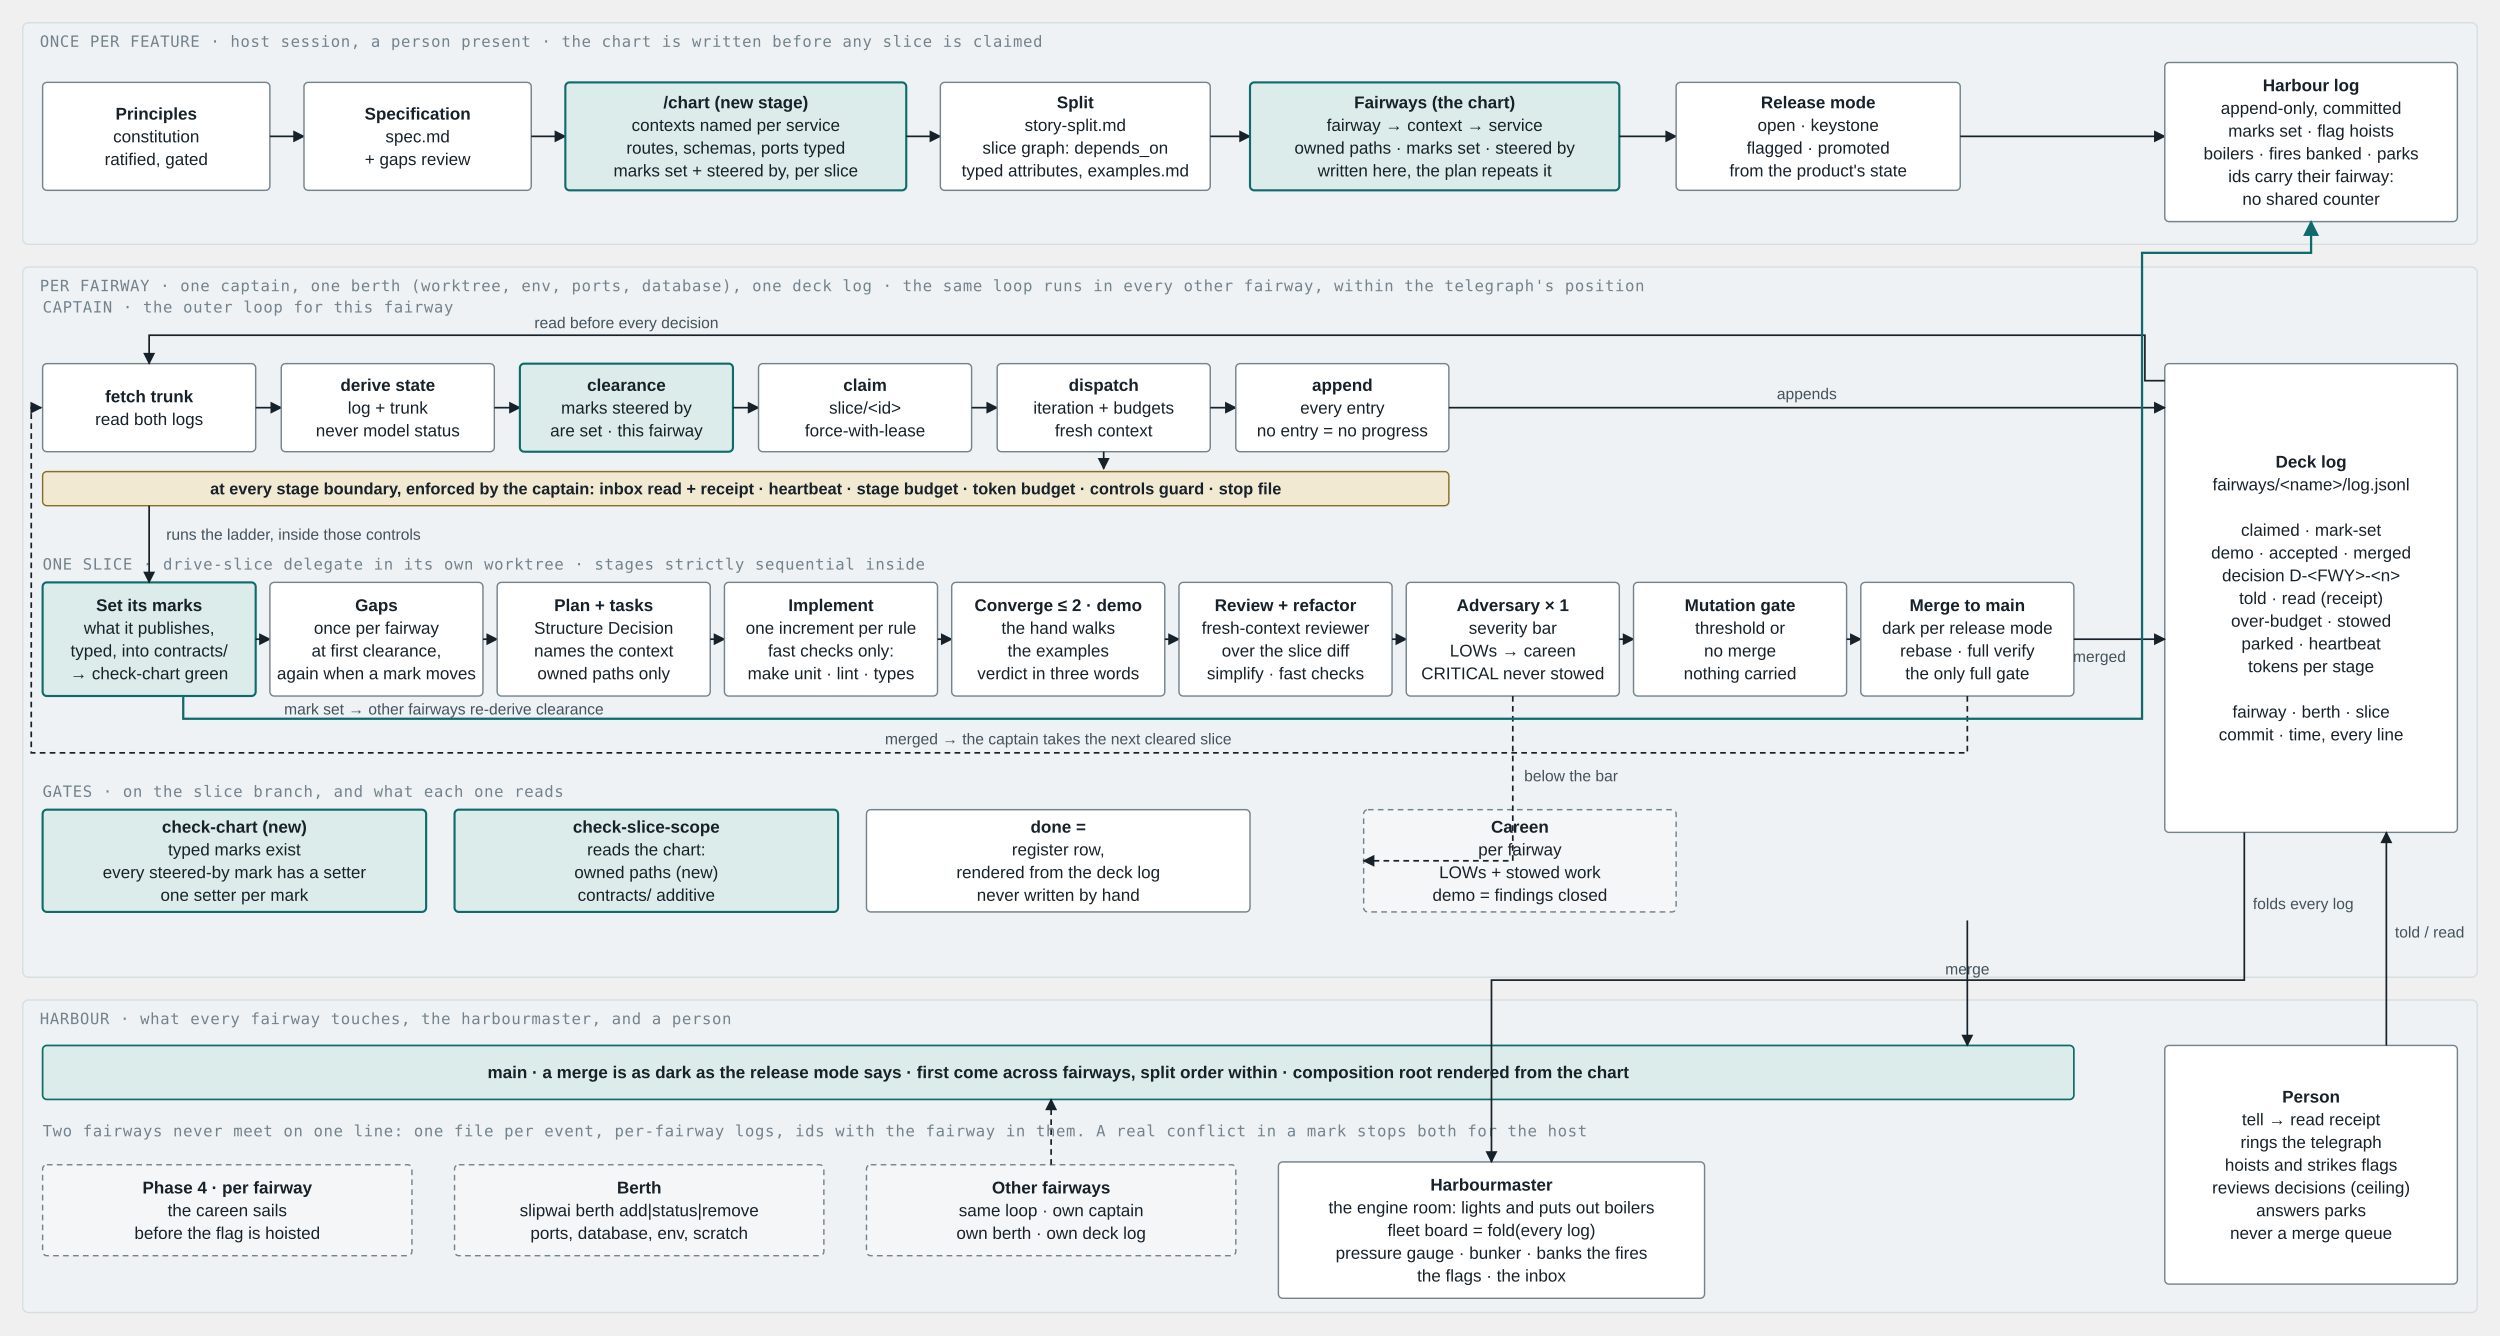
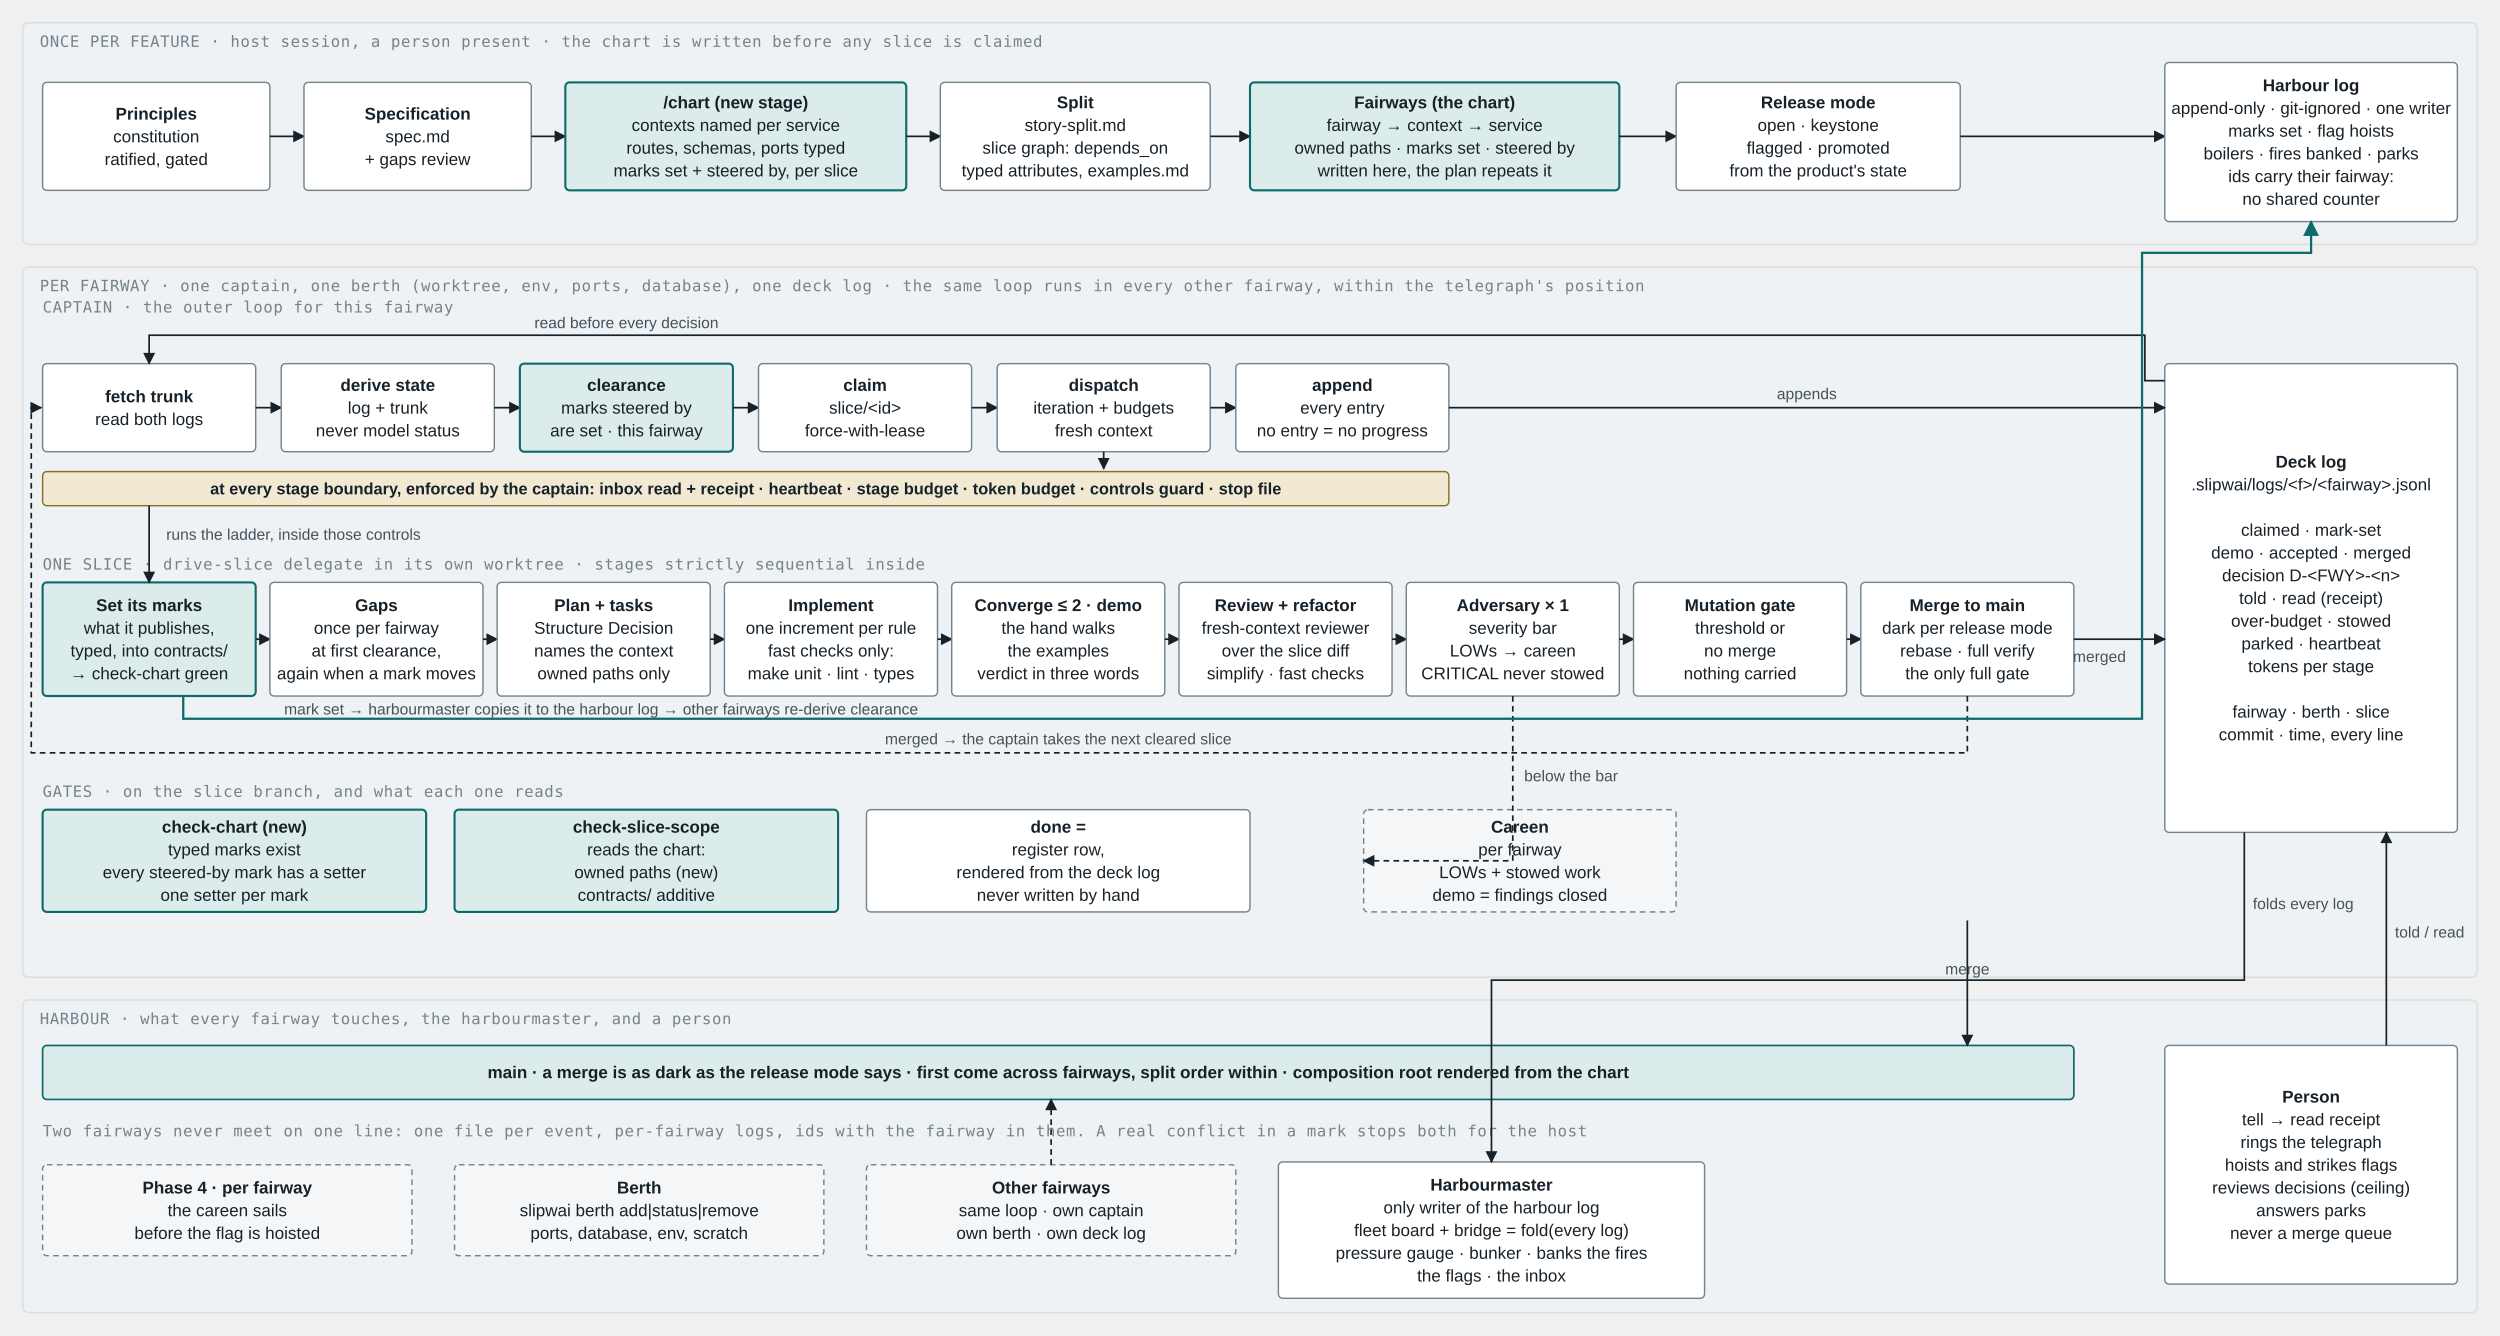
<svg xmlns="http://www.w3.org/2000/svg" viewBox="0 0 1760 940" role="img" aria-label="Standard profile: the new loop with fairways, one captain per fairway on a deck log under a harbourmaster">
  <defs>
    <marker id="ah" viewBox="0 0 10 10" refX="9" refY="5" markerWidth="7" markerHeight="7" orient="auto-start-reverse">
      <path d="M0,0 L10,5 L0,10 z" fill="currentColor" />
    </marker>
    <marker id="ah-hl" viewBox="0 0 10 10" refX="9" refY="5" markerWidth="7" markerHeight="7" orient="auto-start-reverse">
      <path d="M0,0 L10,5 L0,10 z" class="ahhl" />
    </marker>
  </defs>
  <style>
svg{color:#172129;font-family:"IBM Plex Sans",system-ui,-apple-system,"Segoe UI",Arial,sans-serif}
.box{fill:#fff;stroke:#73828c;stroke-width:1}.box.hl{fill:#dcecea;stroke:#0f6b6b;stroke-width:1.5}.box.dash{stroke-dasharray:4 3;fill:#f4f6f7}
.band{fill:#eef2f4;stroke:#d7dee2}.bandt{fill:#73828c;font-family:"IBM Plex Mono",ui-monospace,Menlo,monospace;letter-spacing:.04em}
.bar{fill:#f1e9d2;stroke:#8a6d24}.trunk{fill:#dcecea;stroke:#0f6b6b;stroke-width:1.2}
text{fill:#172129}.lbl{fill:#44525c}.arr{stroke:#172129;stroke-width:1.2;fill:none}.arr.hl{stroke:#0f6b6b;stroke-width:1.6}.arr.dash{stroke-dasharray:4 3}
#ah path{fill:#172129}.ahhl{fill:#0f6b6b}
</style>
  <rect class="band" x="16" y="16" width="1728" height="156" rx="4" />
  <text class="bandt" x="28" y="33" font-size="11">ONCE PER FEATURE · host session, a person present · the chart is written before any slice is claimed</text>
  <rect class="box " x="30" y="58" width="160" height="76" rx="3" />
  <text x="110.0" y="84.2" text-anchor="middle" font-size="12" font-weight="600">Principles</text>
  <text x="110.0" y="100.2" text-anchor="middle" font-size="12">constitution</text>
  <text x="110.0" y="116.2" text-anchor="middle" font-size="12">ratified, gated</text>
  <path class="arr " d="M 190,96.0 L 214,96.0" marker-end="url(#ah)" />
  <rect class="box " x="214" y="58" width="160" height="76" rx="3" />
  <text x="294.0" y="84.2" text-anchor="middle" font-size="12" font-weight="600">Specification</text>
  <text x="294.0" y="100.2" text-anchor="middle" font-size="12">spec.md</text>
  <text x="294.0" y="116.2" text-anchor="middle" font-size="12">+ gaps review</text>
  <path class="arr " d="M 374,96.0 L 398,96.0" marker-end="url(#ah)" />
  <rect class="box hl" x="398" y="58" width="240" height="76" rx="3" />
  <text x="518.0" y="76.2" text-anchor="middle" font-size="12" font-weight="600">/chart  (new stage)</text>
  <text x="518.0" y="92.2" text-anchor="middle" font-size="12">contexts named per service</text>
  <text x="518.0" y="108.2" text-anchor="middle" font-size="12">routes, schemas, ports typed</text>
  <text x="518.0" y="124.2" text-anchor="middle" font-size="12">marks set + steered by, per slice</text>
  <path class="arr " d="M 638,96.0 L 662,96.0" marker-end="url(#ah)" />
  <rect class="box " x="662" y="58" width="190" height="76" rx="3" />
  <text x="757.0" y="76.2" text-anchor="middle" font-size="12" font-weight="600">Split</text>
  <text x="757.0" y="92.2" text-anchor="middle" font-size="12">story-split.md</text>
  <text x="757.0" y="108.2" text-anchor="middle" font-size="12">slice graph: depends_on</text>
  <text x="757.0" y="124.2" text-anchor="middle" font-size="12">typed attributes, examples.md</text>
  <path class="arr " d="M 852,96.0 L 880,96.0" marker-end="url(#ah)" />
  <rect class="box hl" x="880" y="58" width="260" height="76" rx="3" />
  <text x="1010.0" y="76.2" text-anchor="middle" font-size="12" font-weight="600">Fairways (the chart)</text>
  <text x="1010.0" y="92.2" text-anchor="middle" font-size="12">fairway → context → service</text>
  <text x="1010.0" y="108.2" text-anchor="middle" font-size="12">owned paths · marks set · steered by</text>
  <text x="1010.0" y="124.2" text-anchor="middle" font-size="12">written here, the plan repeats it</text>
  <path class="arr " d="M 1140,96.0 L 1180,96.0" marker-end="url(#ah)" />
  <rect class="box " x="1180" y="58" width="200" height="76" rx="3" />
  <text x="1280.0" y="76.2" text-anchor="middle" font-size="12" font-weight="600">Release mode</text>
  <text x="1280.0" y="92.2" text-anchor="middle" font-size="12">open · keystone</text>
  <text x="1280.0" y="108.2" text-anchor="middle" font-size="12">flagged · promoted</text>
  <text x="1280.0" y="124.2" text-anchor="middle" font-size="12">from the product's state</text>
  <path class="arr " d="M 1380,96.0 L 1524,96.0" marker-end="url(#ah)" />
  <rect class="box " x="1524" y="44" width="206" height="112" rx="3" />
  <text x="1627.0" y="64.2" text-anchor="middle" font-size="12" font-weight="600">Harbour log</text>
-   <text x="1627.0" y="80.2" text-anchor="middle" font-size="12">append-only, committed</text>
+   <text x="1627.0" y="80.2" text-anchor="middle" font-size="12">append-only · git-ignored · one writer</text>
  <text x="1627.0" y="96.2" text-anchor="middle" font-size="12">marks set · flag hoists</text>
  <text x="1627.0" y="112.2" text-anchor="middle" font-size="12">boilers · fires banked · parks</text>
  <text x="1627.0" y="128.2" text-anchor="middle" font-size="12">ids carry their fairway:</text>
  <text x="1627.0" y="144.2" text-anchor="middle" font-size="12">no shared counter</text>
  <rect class="band" x="16" y="188" width="1728" height="500" rx="4" />
  <text class="bandt" x="28" y="205" font-size="11">PER FAIRWAY · one captain, one berth (worktree, env, ports, database), one deck log · the same loop runs in every other fairway, within the telegraph's position</text>
  <rect class="box " x="30" y="256" width="150" height="62" rx="3" />
  <text x="105.0" y="283.2" text-anchor="middle" font-size="12" font-weight="600">fetch trunk</text>
  <text x="105.0" y="299.2" text-anchor="middle" font-size="12">read both logs</text>
  <path class="arr " d="M 180,287.0 L 198,287.0" marker-end="url(#ah)" />
  <rect class="box " x="198" y="256" width="150" height="62" rx="3" />
  <text x="273.0" y="275.2" text-anchor="middle" font-size="12" font-weight="600">derive state</text>
  <text x="273.0" y="291.2" text-anchor="middle" font-size="12">log + trunk</text>
  <text x="273.0" y="307.2" text-anchor="middle" font-size="12">never model status</text>
  <path class="arr " d="M 348,287.0 L 366,287.0" marker-end="url(#ah)" />
  <rect class="box hl" x="366" y="256" width="150" height="62" rx="3" />
  <text x="441.0" y="275.2" text-anchor="middle" font-size="12" font-weight="600">clearance</text>
  <text x="441.0" y="291.2" text-anchor="middle" font-size="12">marks steered by</text>
  <text x="441.0" y="307.2" text-anchor="middle" font-size="12">are set · this fairway</text>
  <path class="arr " d="M 516,287.0 L 534,287.0" marker-end="url(#ah)" />
  <rect class="box " x="534" y="256" width="150" height="62" rx="3" />
  <text x="609.0" y="275.2" text-anchor="middle" font-size="12" font-weight="600">claim</text>
  <text x="609.0" y="291.2" text-anchor="middle" font-size="12">slice/&lt;id&gt;</text>
  <text x="609.0" y="307.2" text-anchor="middle" font-size="12">force-with-lease</text>
  <path class="arr " d="M 684,287.0 L 702,287.0" marker-end="url(#ah)" />
  <rect class="box " x="702" y="256" width="150" height="62" rx="3" />
  <text x="777.0" y="275.2" text-anchor="middle" font-size="12" font-weight="600">dispatch</text>
  <text x="777.0" y="291.2" text-anchor="middle" font-size="12">iteration + budgets</text>
  <text x="777.0" y="307.2" text-anchor="middle" font-size="12">fresh context</text>
  <path class="arr " d="M 852,287.0 L 870,287.0" marker-end="url(#ah)" />
  <rect class="box " x="870" y="256" width="150" height="62" rx="3" />
  <text x="945.0" y="275.2" text-anchor="middle" font-size="12" font-weight="600">append</text>
  <text x="945.0" y="291.2" text-anchor="middle" font-size="12">every entry</text>
  <text x="945.0" y="307.2" text-anchor="middle" font-size="12">no entry = no progress</text>
  <text x="30" y="220" font-size="11" class="bandt">CAPTAIN · the outer loop for this fairway</text>
  <rect class="bar" x="30" y="332" width="990" height="24" rx="3" />
  <text x="525.0" y="348" text-anchor="middle" font-size="11.5" font-weight="600">at every stage boundary, enforced by the captain: inbox read + receipt · heartbeat · stage budget · token budget · controls guard · stop file</text>
  <rect class="box hl" x="30" y="410" width="150" height="80" rx="3" />
  <text x="105.0" y="430.2" text-anchor="middle" font-size="12" font-weight="600">Set its marks</text>
  <text x="105.0" y="446.2" text-anchor="middle" font-size="12">what it publishes,</text>
  <text x="105.0" y="462.2" text-anchor="middle" font-size="12">typed, into contracts/</text>
  <text x="105.0" y="478.2" text-anchor="middle" font-size="12">→ check-chart green</text>
  <path class="arr " d="M 180,450.0 L 190,450.0" marker-end="url(#ah)" />
  <rect class="box " x="190" y="410" width="150" height="80" rx="3" />
  <text x="265.0" y="430.2" text-anchor="middle" font-size="12" font-weight="600">Gaps</text>
  <text x="265.0" y="446.2" text-anchor="middle" font-size="12">once per fairway</text>
  <text x="265.0" y="462.2" text-anchor="middle" font-size="12">at first clearance,</text>
  <text x="265.0" y="478.2" text-anchor="middle" font-size="12">again when a mark moves</text>
  <path class="arr " d="M 340,450.0 L 350,450.0" marker-end="url(#ah)" />
  <rect class="box " x="350" y="410" width="150" height="80" rx="3" />
  <text x="425.0" y="430.2" text-anchor="middle" font-size="12" font-weight="600">Plan + tasks</text>
  <text x="425.0" y="446.2" text-anchor="middle" font-size="12">Structure Decision</text>
  <text x="425.0" y="462.2" text-anchor="middle" font-size="12">names the context</text>
  <text x="425.0" y="478.2" text-anchor="middle" font-size="12">owned paths only</text>
  <path class="arr " d="M 500,450.0 L 510,450.0" marker-end="url(#ah)" />
  <rect class="box " x="510" y="410" width="150" height="80" rx="3" />
  <text x="585.0" y="430.2" text-anchor="middle" font-size="12" font-weight="600">Implement</text>
  <text x="585.0" y="446.2" text-anchor="middle" font-size="12">one increment per rule</text>
  <text x="585.0" y="462.2" text-anchor="middle" font-size="12">fast checks only:</text>
  <text x="585.0" y="478.2" text-anchor="middle" font-size="12">make unit · lint · types</text>
  <path class="arr " d="M 660,450.0 L 670,450.0" marker-end="url(#ah)" />
  <rect class="box " x="670" y="410" width="150" height="80" rx="3" />
  <text x="745.0" y="430.2" text-anchor="middle" font-size="12" font-weight="600">Converge ≤ 2 · demo</text>
  <text x="745.0" y="446.2" text-anchor="middle" font-size="12">the hand walks</text>
  <text x="745.0" y="462.2" text-anchor="middle" font-size="12">the examples</text>
  <text x="745.0" y="478.2" text-anchor="middle" font-size="12">verdict in three words</text>
  <path class="arr " d="M 820,450.0 L 830,450.0" marker-end="url(#ah)" />
  <rect class="box " x="830" y="410" width="150" height="80" rx="3" />
  <text x="905.0" y="430.2" text-anchor="middle" font-size="12" font-weight="600">Review + refactor</text>
  <text x="905.0" y="446.2" text-anchor="middle" font-size="12">fresh-context reviewer</text>
  <text x="905.0" y="462.2" text-anchor="middle" font-size="12">over the slice diff</text>
  <text x="905.0" y="478.2" text-anchor="middle" font-size="12">simplify · fast checks</text>
  <path class="arr " d="M 980,450.0 L 990,450.0" marker-end="url(#ah)" />
  <rect class="box " x="990" y="410" width="150" height="80" rx="3" />
  <text x="1065.0" y="430.2" text-anchor="middle" font-size="12" font-weight="600">Adversary × 1</text>
  <text x="1065.0" y="446.2" text-anchor="middle" font-size="12">severity bar</text>
  <text x="1065.0" y="462.2" text-anchor="middle" font-size="12">LOWs → careen</text>
  <text x="1065.0" y="478.2" text-anchor="middle" font-size="12">CRITICAL never stowed</text>
  <path class="arr " d="M 1140,450.0 L 1150,450.0" marker-end="url(#ah)" />
  <rect class="box " x="1150" y="410" width="150" height="80" rx="3" />
  <text x="1225.0" y="430.2" text-anchor="middle" font-size="12" font-weight="600">Mutation gate</text>
  <text x="1225.0" y="446.2" text-anchor="middle" font-size="12">threshold or</text>
  <text x="1225.0" y="462.2" text-anchor="middle" font-size="12">no merge</text>
  <text x="1225.0" y="478.2" text-anchor="middle" font-size="12">nothing carried</text>
  <path class="arr " d="M 1300,450.0 L 1310,450.0" marker-end="url(#ah)" />
  <rect class="box " x="1310" y="410" width="150" height="80" rx="3" />
  <text x="1385.0" y="430.2" text-anchor="middle" font-size="12" font-weight="600">Merge to main</text>
  <text x="1385.0" y="446.2" text-anchor="middle" font-size="12">dark per release mode</text>
  <text x="1385.0" y="462.2" text-anchor="middle" font-size="12">rebase · full verify</text>
  <text x="1385.0" y="478.2" text-anchor="middle" font-size="12">the only full gate</text>
  <text x="30" y="401" font-size="11" class="bandt">ONE SLICE · drive-slice delegate in its own worktree · stages strictly sequential inside</text>
  <path class="arr " d="M 777.0,318 L 777.0,330" marker-end="url(#ah)" />
  <path class="arr " d="M 105.0,356 L 105.0,410" marker-end="url(#ah)" />
  <text class="lbl" x="117.0" y="380" text-anchor="start" font-size="11">runs the ladder, inside those controls</text>
  <path class="arr dash" d="M 1385.0,490 L 1385.0,530 L 22,530 L 22,287.0 L 29,287.0" marker-end="url(#ah)" />
  <text class="lbl" x="745.0" y="524" text-anchor="middle" font-size="11">merged → the captain takes the next cleared slice</text>
  <rect class="box hl" x="30" y="570" width="270" height="72" rx="3" />
  <text x="165.0" y="586.2" text-anchor="middle" font-size="12" font-weight="600">check-chart  (new)</text>
  <text x="165.0" y="602.2" text-anchor="middle" font-size="12">typed marks exist</text>
  <text x="165.0" y="618.2" text-anchor="middle" font-size="12">every steered-by mark has a setter</text>
  <text x="165.0" y="634.2" text-anchor="middle" font-size="12">one setter per mark</text>
  <rect class="box hl" x="320" y="570" width="270" height="72" rx="3" />
  <text x="455.0" y="586.2" text-anchor="middle" font-size="12" font-weight="600">check-slice-scope</text>
  <text x="455.0" y="602.2" text-anchor="middle" font-size="12">reads the chart:</text>
  <text x="455.0" y="618.2" text-anchor="middle" font-size="12">owned paths (new)</text>
  <text x="455.0" y="634.2" text-anchor="middle" font-size="12">contracts/ additive</text>
  <rect class="box " x="610" y="570" width="270" height="72" rx="3" />
  <text x="745.0" y="586.2" text-anchor="middle" font-size="12" font-weight="600">done =</text>
  <text x="745.0" y="602.2" text-anchor="middle" font-size="12">register row,</text>
  <text x="745.0" y="618.2" text-anchor="middle" font-size="12">rendered from the deck log</text>
  <text x="745.0" y="634.2" text-anchor="middle" font-size="12">never written by hand</text>
  <text x="30" y="561" font-size="11" class="bandt">GATES · on the slice branch, and what each one reads</text>
  <rect class="box dash" x="960" y="570" width="220" height="72" rx="3" />
  <text x="1070.0" y="586.2" text-anchor="middle" font-size="12" font-weight="600">Careen</text>
  <text x="1070.0" y="602.2" text-anchor="middle" font-size="12">per fairway</text>
  <text x="1070.0" y="618.2" text-anchor="middle" font-size="12">LOWs + stowed work</text>
  <text x="1070.0" y="634.2" text-anchor="middle" font-size="12">demo = findings closed</text>
  <path class="arr dash" d="M 1065.0,490 L 1065.0,606.0 L 960,606.0" marker-end="url(#ah)" />
  <text class="lbl" x="1073.0" y="550" text-anchor="start" font-size="11">below the bar</text>
  <rect class="box " x="1524" y="256" width="206" height="330" rx="3" />
  <text x="1627.0" y="329.2" text-anchor="middle" font-size="12" font-weight="600">Deck log</text>
-   <text x="1627.0" y="345.2" text-anchor="middle" font-size="12">fairways/&lt;name&gt;/log.jsonl</text>
+   <text x="1627.0" y="345.2" text-anchor="middle" font-size="12">.slipwai/logs/&lt;f&gt;/&lt;fairway&gt;.jsonl</text>
  <text x="1627.0" y="361.2" text-anchor="middle" font-size="12" />
  <text x="1627.0" y="377.2" text-anchor="middle" font-size="12">claimed · mark-set</text>
  <text x="1627.0" y="393.2" text-anchor="middle" font-size="12">demo · accepted · merged</text>
  <text x="1627.0" y="409.2" text-anchor="middle" font-size="12">decision D-&lt;FWY&gt;-&lt;n&gt;</text>
  <text x="1627.0" y="425.2" text-anchor="middle" font-size="12">told · read (receipt)</text>
  <text x="1627.0" y="441.2" text-anchor="middle" font-size="12">over-budget · stowed</text>
  <text x="1627.0" y="457.2" text-anchor="middle" font-size="12">parked · heartbeat</text>
  <text x="1627.0" y="473.2" text-anchor="middle" font-size="12">tokens per stage</text>
  <text x="1627.0" y="489.2" text-anchor="middle" font-size="12" />
  <text x="1627.0" y="505.2" text-anchor="middle" font-size="12">fairway · berth · slice</text>
  <text x="1627.0" y="521.2" text-anchor="middle" font-size="12">commit · time, every line</text>
  <path class="arr " d="M 1020,287.0 L 1524,287.0" marker-end="url(#ah)" />
  <text class="lbl" x="1272.0" y="281.0" text-anchor="middle" font-size="11">appends</text>
  <path class="arr " d="M 1524,268 L 1510,268 L 1510,236 L 105.0,236 L 105.0,256" marker-end="url(#ah)" />
  <text class="lbl" x="441.0" y="231" text-anchor="middle" font-size="11">read before every decision</text>
  <path class="arr " d="M 1460,450.0 L 1524,450.0" marker-end="url(#ah)" />
  <text class="lbl" x="1478" y="466.0" text-anchor="middle" font-size="11">merged</text>
  <path class="arr hl " d="M 129.0,490 L 129.0,506 L 1508,506 L 1508,178 L 1627,178 L 1627,156" marker-end="url(#ah-hl)" />
-   <text class="lbl" x="200" y="503" text-anchor="start" font-size="11">mark set → other fairways re-derive clearance</text>
+   <text class="lbl" x="200" y="503" text-anchor="start" font-size="11">mark set → harbourmaster copies it to the harbour log → other fairways re-derive clearance</text>
  <rect class="band" x="16" y="704" width="1728" height="220" rx="4" />
  <text class="bandt" x="28" y="721" font-size="11">HARBOUR · what every fairway touches, the harbourmaster, and a person</text>
  <rect class="trunk" x="30" y="736" width="1430" height="38" rx="3" />
  <text x="745" y="759" text-anchor="middle" font-size="12" font-weight="600">main · a merge is as dark as the release mode says · first come across fairways, split order within · composition root rendered from the chart</text>
  <path class="arr " d="M 1385.0,648 L 1385.0,736" marker-end="url(#ah)" />
  <text class="lbl" x="1385.0" y="686.0" text-anchor="middle" font-size="11">merge</text>
  <text x="30" y="800" font-size="11" class="bandt">Two fairways never meet on one line: one file per event, per-fairway logs, ids with the fairway in them. A real conflict in a mark stops both for the host</text>
  <rect class="box dash" x="30" y="820" width="260" height="64" rx="3" />
  <text x="160.0" y="840.2" text-anchor="middle" font-size="12" font-weight="600">Phase 4 · per fairway</text>
  <text x="160.0" y="856.2" text-anchor="middle" font-size="12">the careen sails</text>
  <text x="160.0" y="872.2" text-anchor="middle" font-size="12">before the flag is hoisted</text>
  <rect class="box dash" x="320" y="820" width="260" height="64" rx="3" />
  <text x="450.0" y="840.2" text-anchor="middle" font-size="12" font-weight="600">Berth</text>
  <text x="450.0" y="856.2" text-anchor="middle" font-size="12">slipwai berth add|status|remove</text>
  <text x="450.0" y="872.2" text-anchor="middle" font-size="12">ports, database, env, scratch</text>
  <rect class="box dash" x="610" y="820" width="260" height="64" rx="3" />
  <text x="740.0" y="840.2" text-anchor="middle" font-size="12" font-weight="600">Other fairways</text>
  <text x="740.0" y="856.2" text-anchor="middle" font-size="12">same loop · own captain</text>
  <text x="740.0" y="872.2" text-anchor="middle" font-size="12">own berth · own deck log</text>
  <path class="arr dash" d="M 740,820 L 740,774" marker-end="url(#ah)" />
  <rect class="box " x="900" y="818" width="300" height="96" rx="3" />
  <text x="1050.0" y="838.2" text-anchor="middle" font-size="12" font-weight="600">Harbourmaster</text>
-   <text x="1050.0" y="854.2" text-anchor="middle" font-size="12">the engine room: lights and puts out boilers</text>
-   <text x="1050.0" y="870.2" text-anchor="middle" font-size="12">fleet board = fold(every log)</text>
+   <text x="1050.0" y="854.2" text-anchor="middle" font-size="12">only writer of the harbour log</text>
+   <text x="1050.0" y="870.2" text-anchor="middle" font-size="12">fleet board + bridge = fold(every log)</text>
  <text x="1050.0" y="886.2" text-anchor="middle" font-size="12">pressure gauge · bunker · banks the fires</text>
  <text x="1050.0" y="902.2" text-anchor="middle" font-size="12">the flags · the inbox</text>
  <path class="arr " d="M 1580,586 L 1580,690 L 1050,690 L 1050,818" marker-end="url(#ah)" />
  <text class="lbl" x="1586" y="640" text-anchor="start" font-size="11">folds every log</text>
  <rect class="box " x="1524" y="736" width="206" height="168" rx="3" />
  <text x="1627.0" y="776.2" text-anchor="middle" font-size="12" font-weight="600">Person</text>
  <text x="1627.0" y="792.2" text-anchor="middle" font-size="12">tell → read receipt</text>
  <text x="1627.0" y="808.2" text-anchor="middle" font-size="12">rings the telegraph</text>
  <text x="1627.0" y="824.2" text-anchor="middle" font-size="12">hoists and strikes flags</text>
  <text x="1627.0" y="840.2" text-anchor="middle" font-size="12">reviews decisions (ceiling)</text>
  <text x="1627.0" y="856.2" text-anchor="middle" font-size="12">answers parks</text>
  <text x="1627.0" y="872.2" text-anchor="middle" font-size="12">never a merge queue</text>
  <path class="arr " d="M 1680,736 L 1680,586" marker-end="url(#ah)" />
  <text class="lbl" x="1686" y="660" text-anchor="start" font-size="11">told / read</text>
</svg>
